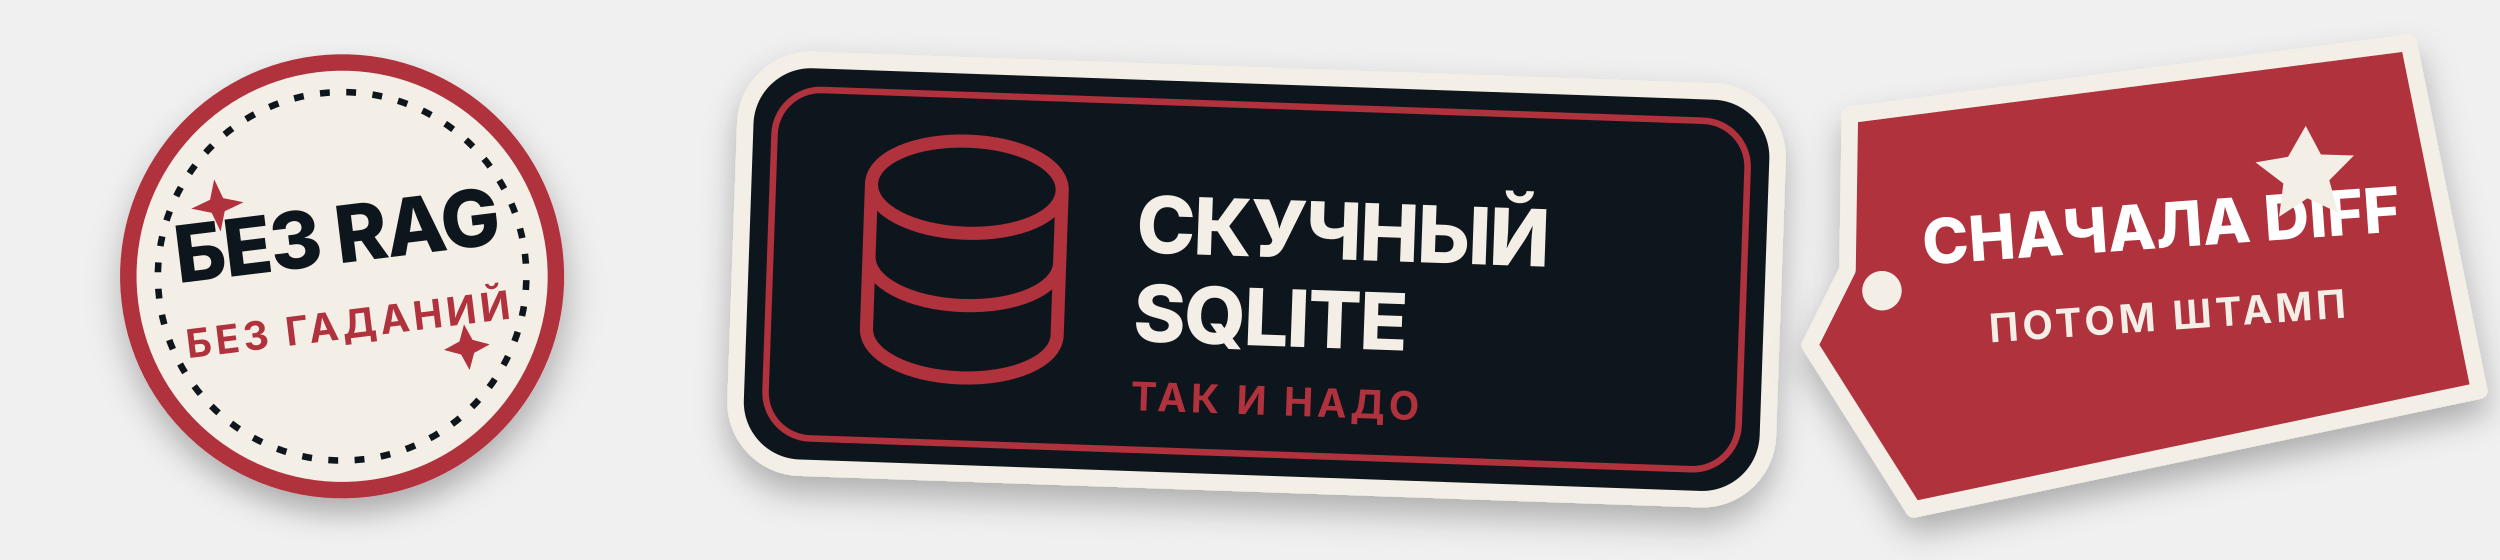
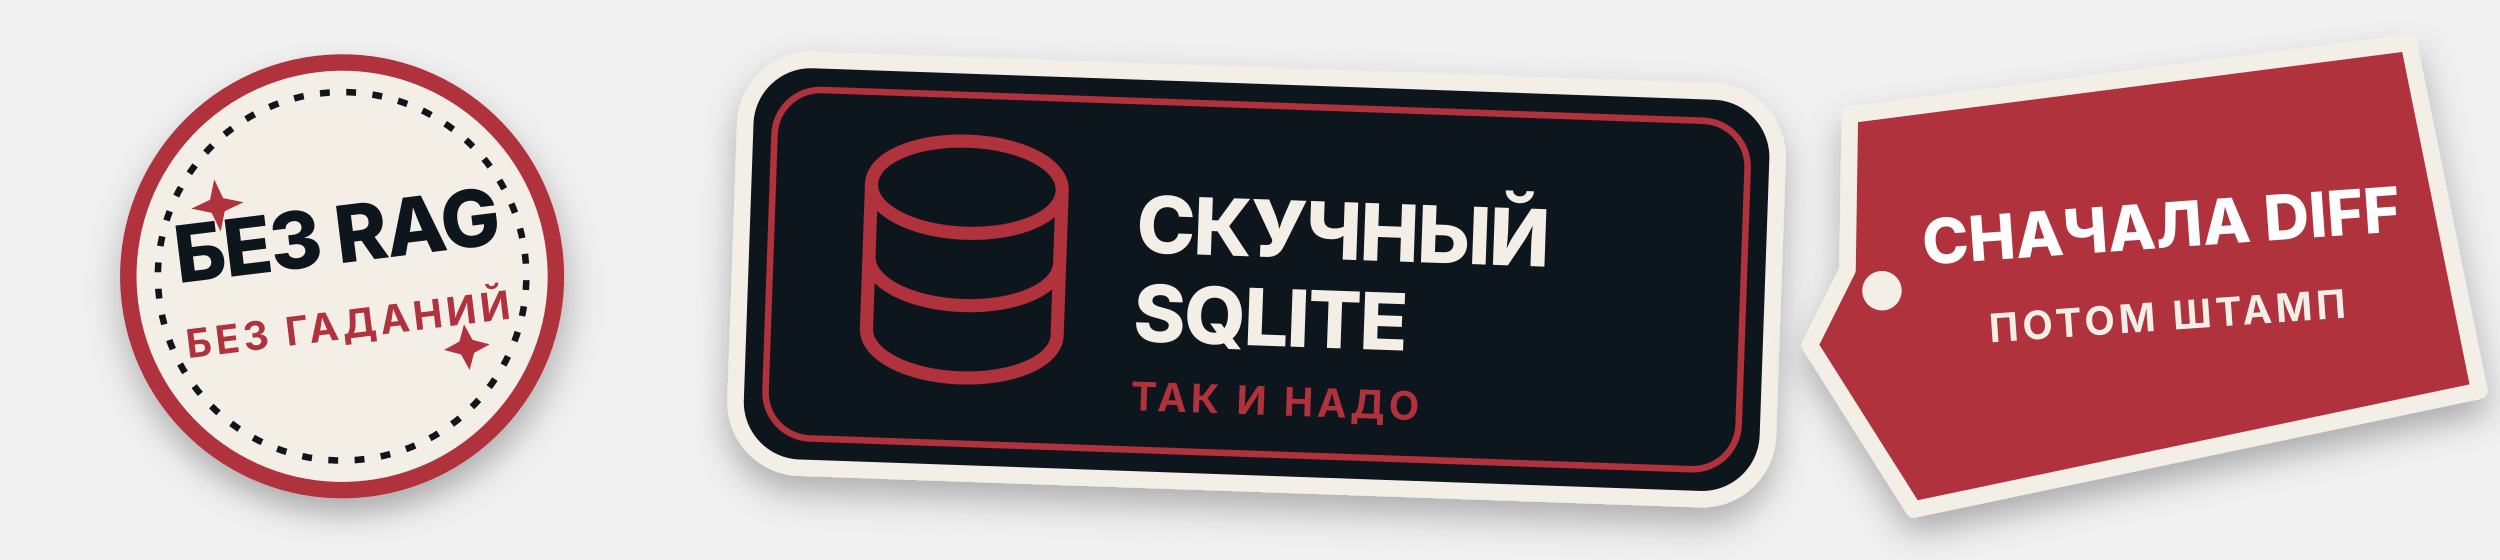
<svg xmlns="http://www.w3.org/2000/svg" viewBox="0 0 760 170" role="img" aria-labelledby="title desc">
  <defs>
    <filter id="shadow" x="-20%" y="-20%" width="140%" height="150%">
      <feDropShadow dx="0" dy="5" stdDeviation="5" flood-color="#000" flood-opacity=".28" />
    </filter>
    <style>
      .heavy { font: 800 24px Inter, ui-sans-serif, system-ui, sans-serif; letter-spacing: -.5px; }
      .small { font: 700 12px Inter, ui-sans-serif, system-ui, sans-serif; letter-spacing: 1.2px; }
    </style>
  </defs>
  <g filter="url(#shadow)" transform="rotate(-7 104 84)">
    <circle cx="104" cy="84" r="65" fill="#f4efe6" stroke="#b0303e" stroke-width="5" />
    <circle cx="104" cy="84" r="56" fill="none" stroke="#11151d" stroke-width="2" stroke-dasharray="3 5" />
    <text x="104" y="80" class="heavy" fill="#11151d" text-anchor="middle">БЕЗ RAG</text>
    <text x="104" y="103" class="small" fill="#b0303e" text-anchor="middle">БЕЗ ГАДАНИЙ</text>
    <path d="M61 58l6 2 2 6 2-6 6-2-6-2-2-6-2 6zm71 52l5 2 2 5 2-5 5-2-5-2-2-5-2 5z" fill="#b0303e" />
  </g>
  <g filter="url(#shadow)" transform="rotate(2 382 85)">
    <rect x="225" y="23" width="314" height="124" rx="20" fill="#11151d" stroke="#f4efe6" stroke-width="5" />
    <rect x="234" y="32" width="296" height="106" rx="14" fill="none" stroke="#b0303e" stroke-width="2" />
    <path d="M264 60c0-8 13-14 29-14s29 6 29 14v44c0 8-13 14-29 14s-29-6-29-14zm0 0c0 8 13 14 29 14s29-6 29-14m-58 22c0 8 13 14 29 14s29-6 29-14" fill="none" stroke="#b0303e" stroke-width="4" />
    <text x="345" y="78" class="heavy" fill="#f4efe6">СКУЧНЫЙ</text>
    <text x="345" y="105" class="heavy" fill="#f4efe6">SQLITE</text>
    <text x="345" y="126" class="small" fill="#b0303e">ТАК И НАДО</text>
  </g>
  <g filter="url(#shadow)" transform="rotate(-4 649 84)">
    <path d="M566 29l171-10 14 107-174 24-28-52 13-22z" fill="#b0303e" stroke="#f4efe6" stroke-width="5" stroke-linejoin="round" />
    <circle cx="572" cy="83" r="6" fill="#f4efe6" />
    <text x="658" y="76" style="font:800 19px Inter,ui-sans-serif,system-ui,sans-serif" fill="#fff" text-anchor="middle">СНАЧАЛА DIFF</text>
    <text x="658" y="101" class="small" fill="#f4efe6" text-anchor="middle">ПОТОМ ШТАМП</text>
-     <path d="M704 42l4 9 10 1-8 7 2 10-9-5-9 5 2-10-8-7 10-1z" fill="#f4efe6" />
  </g>
</svg>
